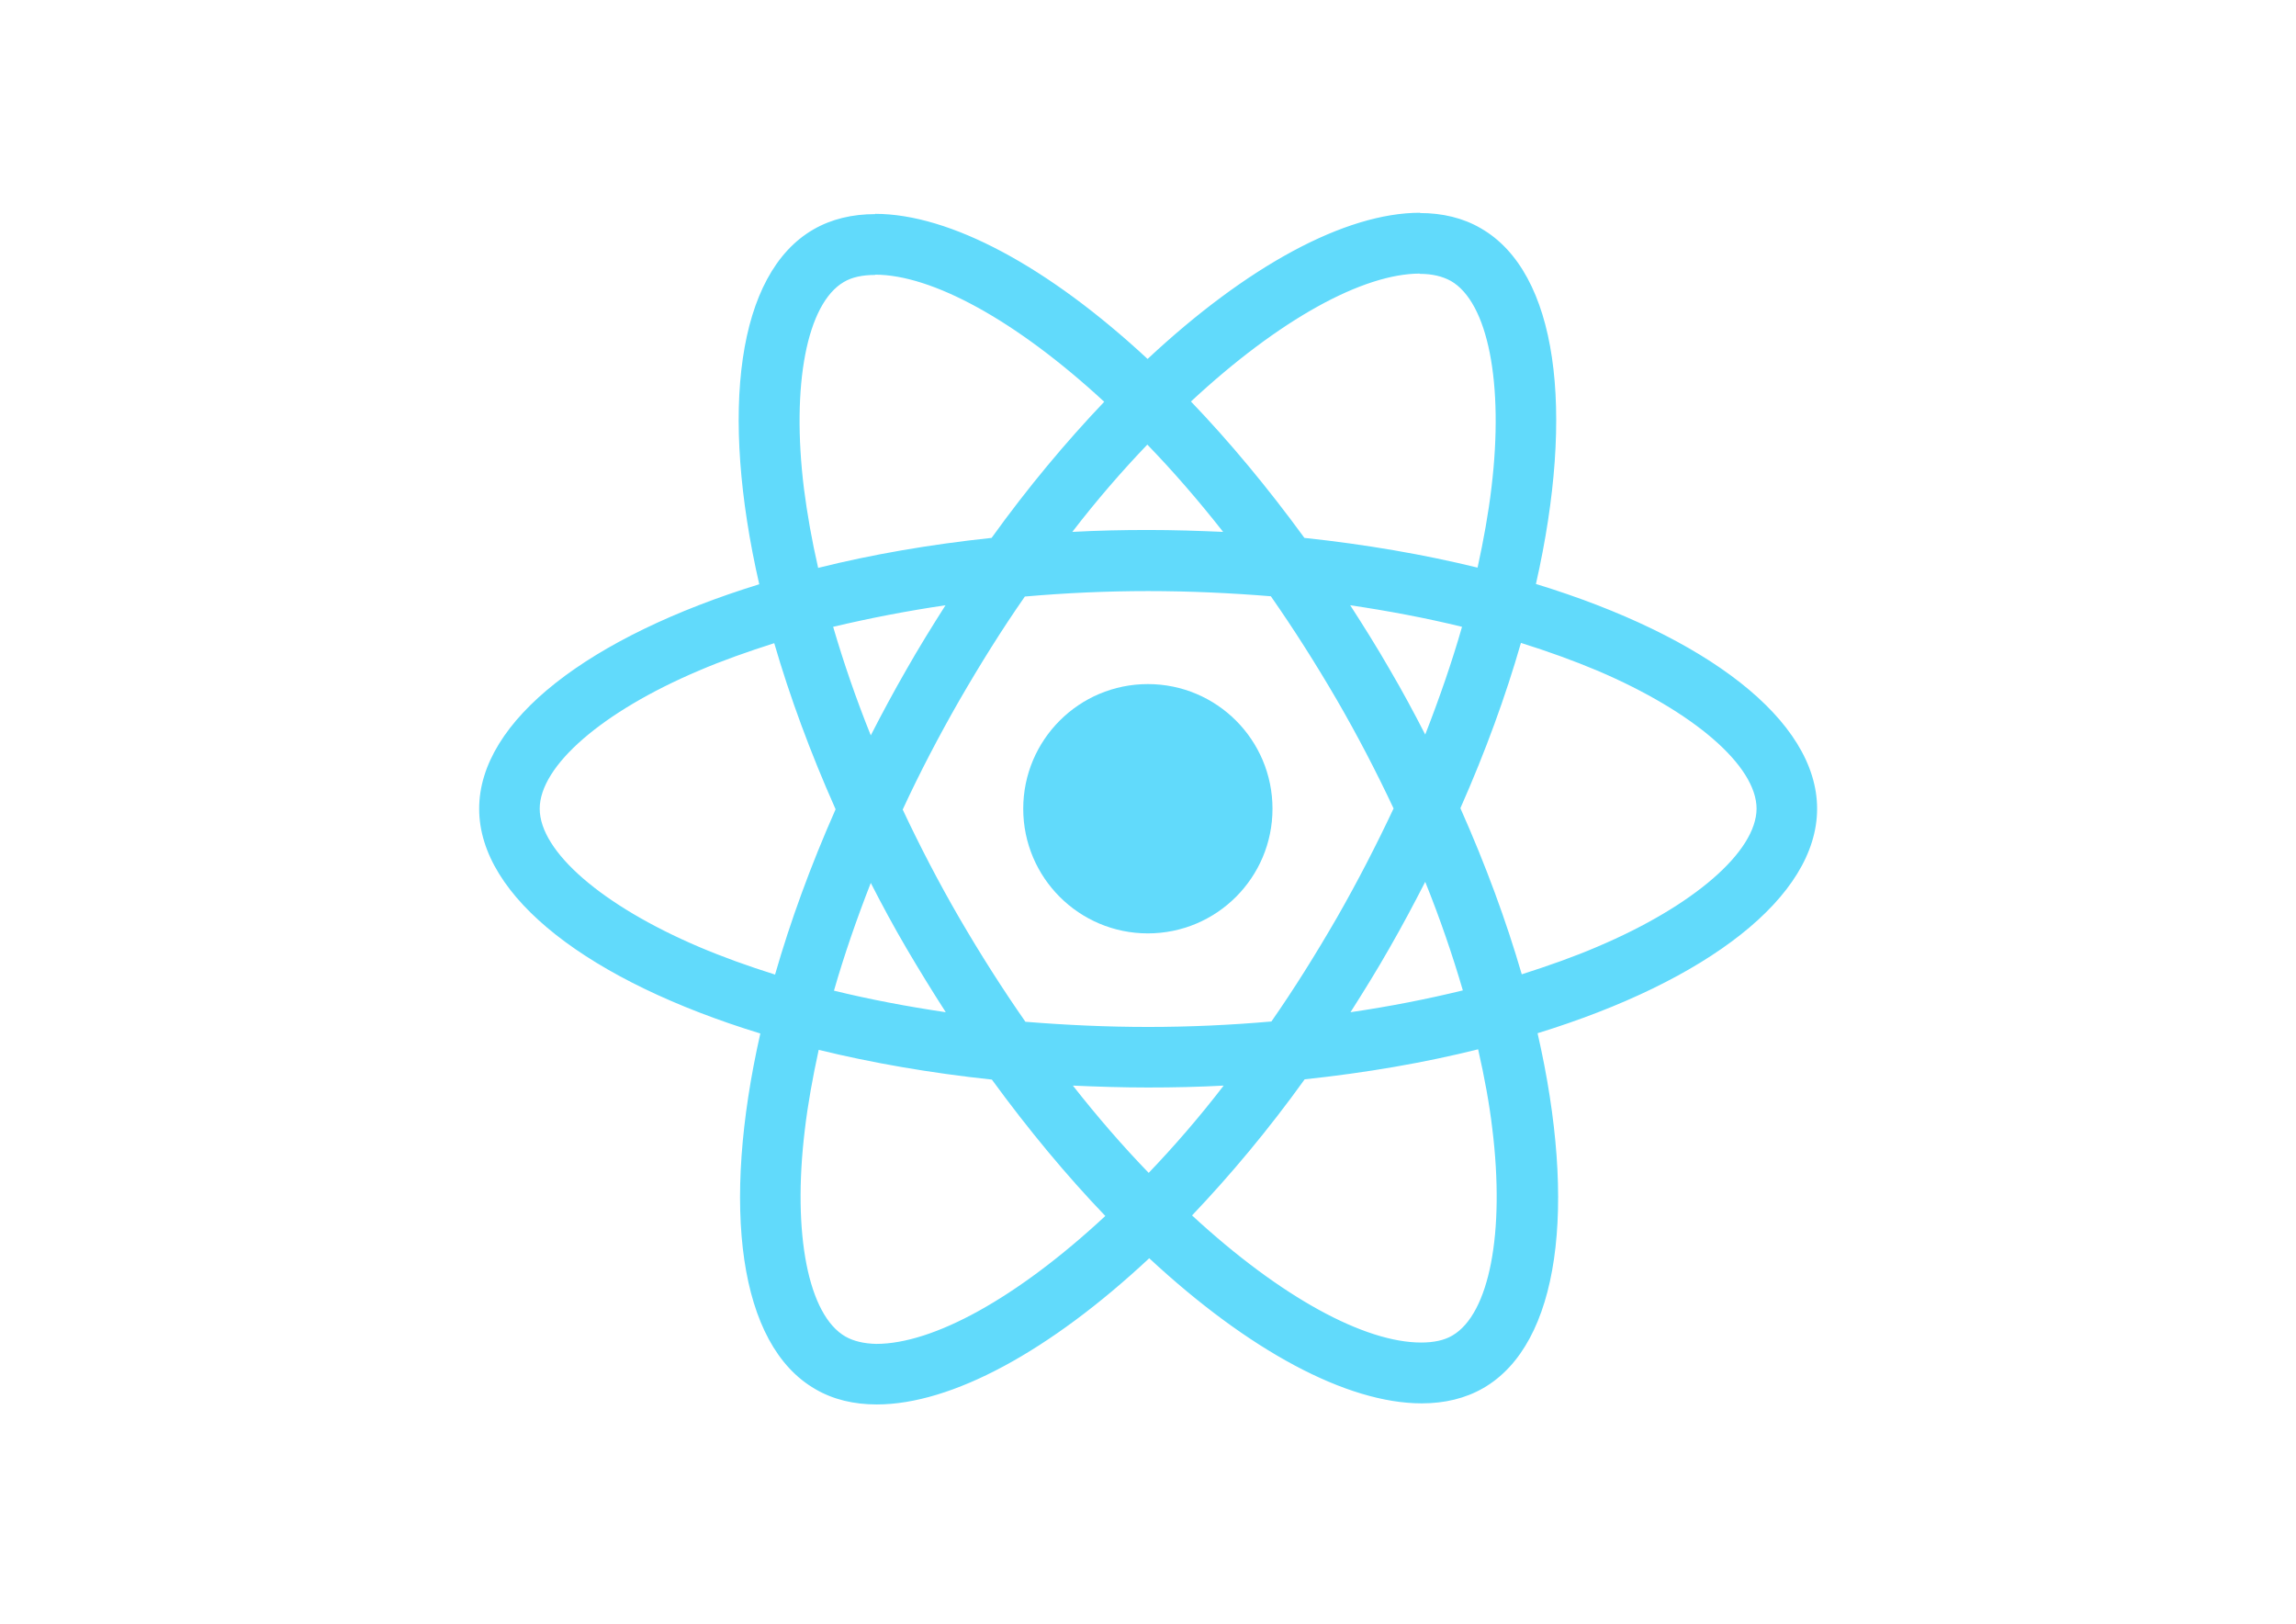
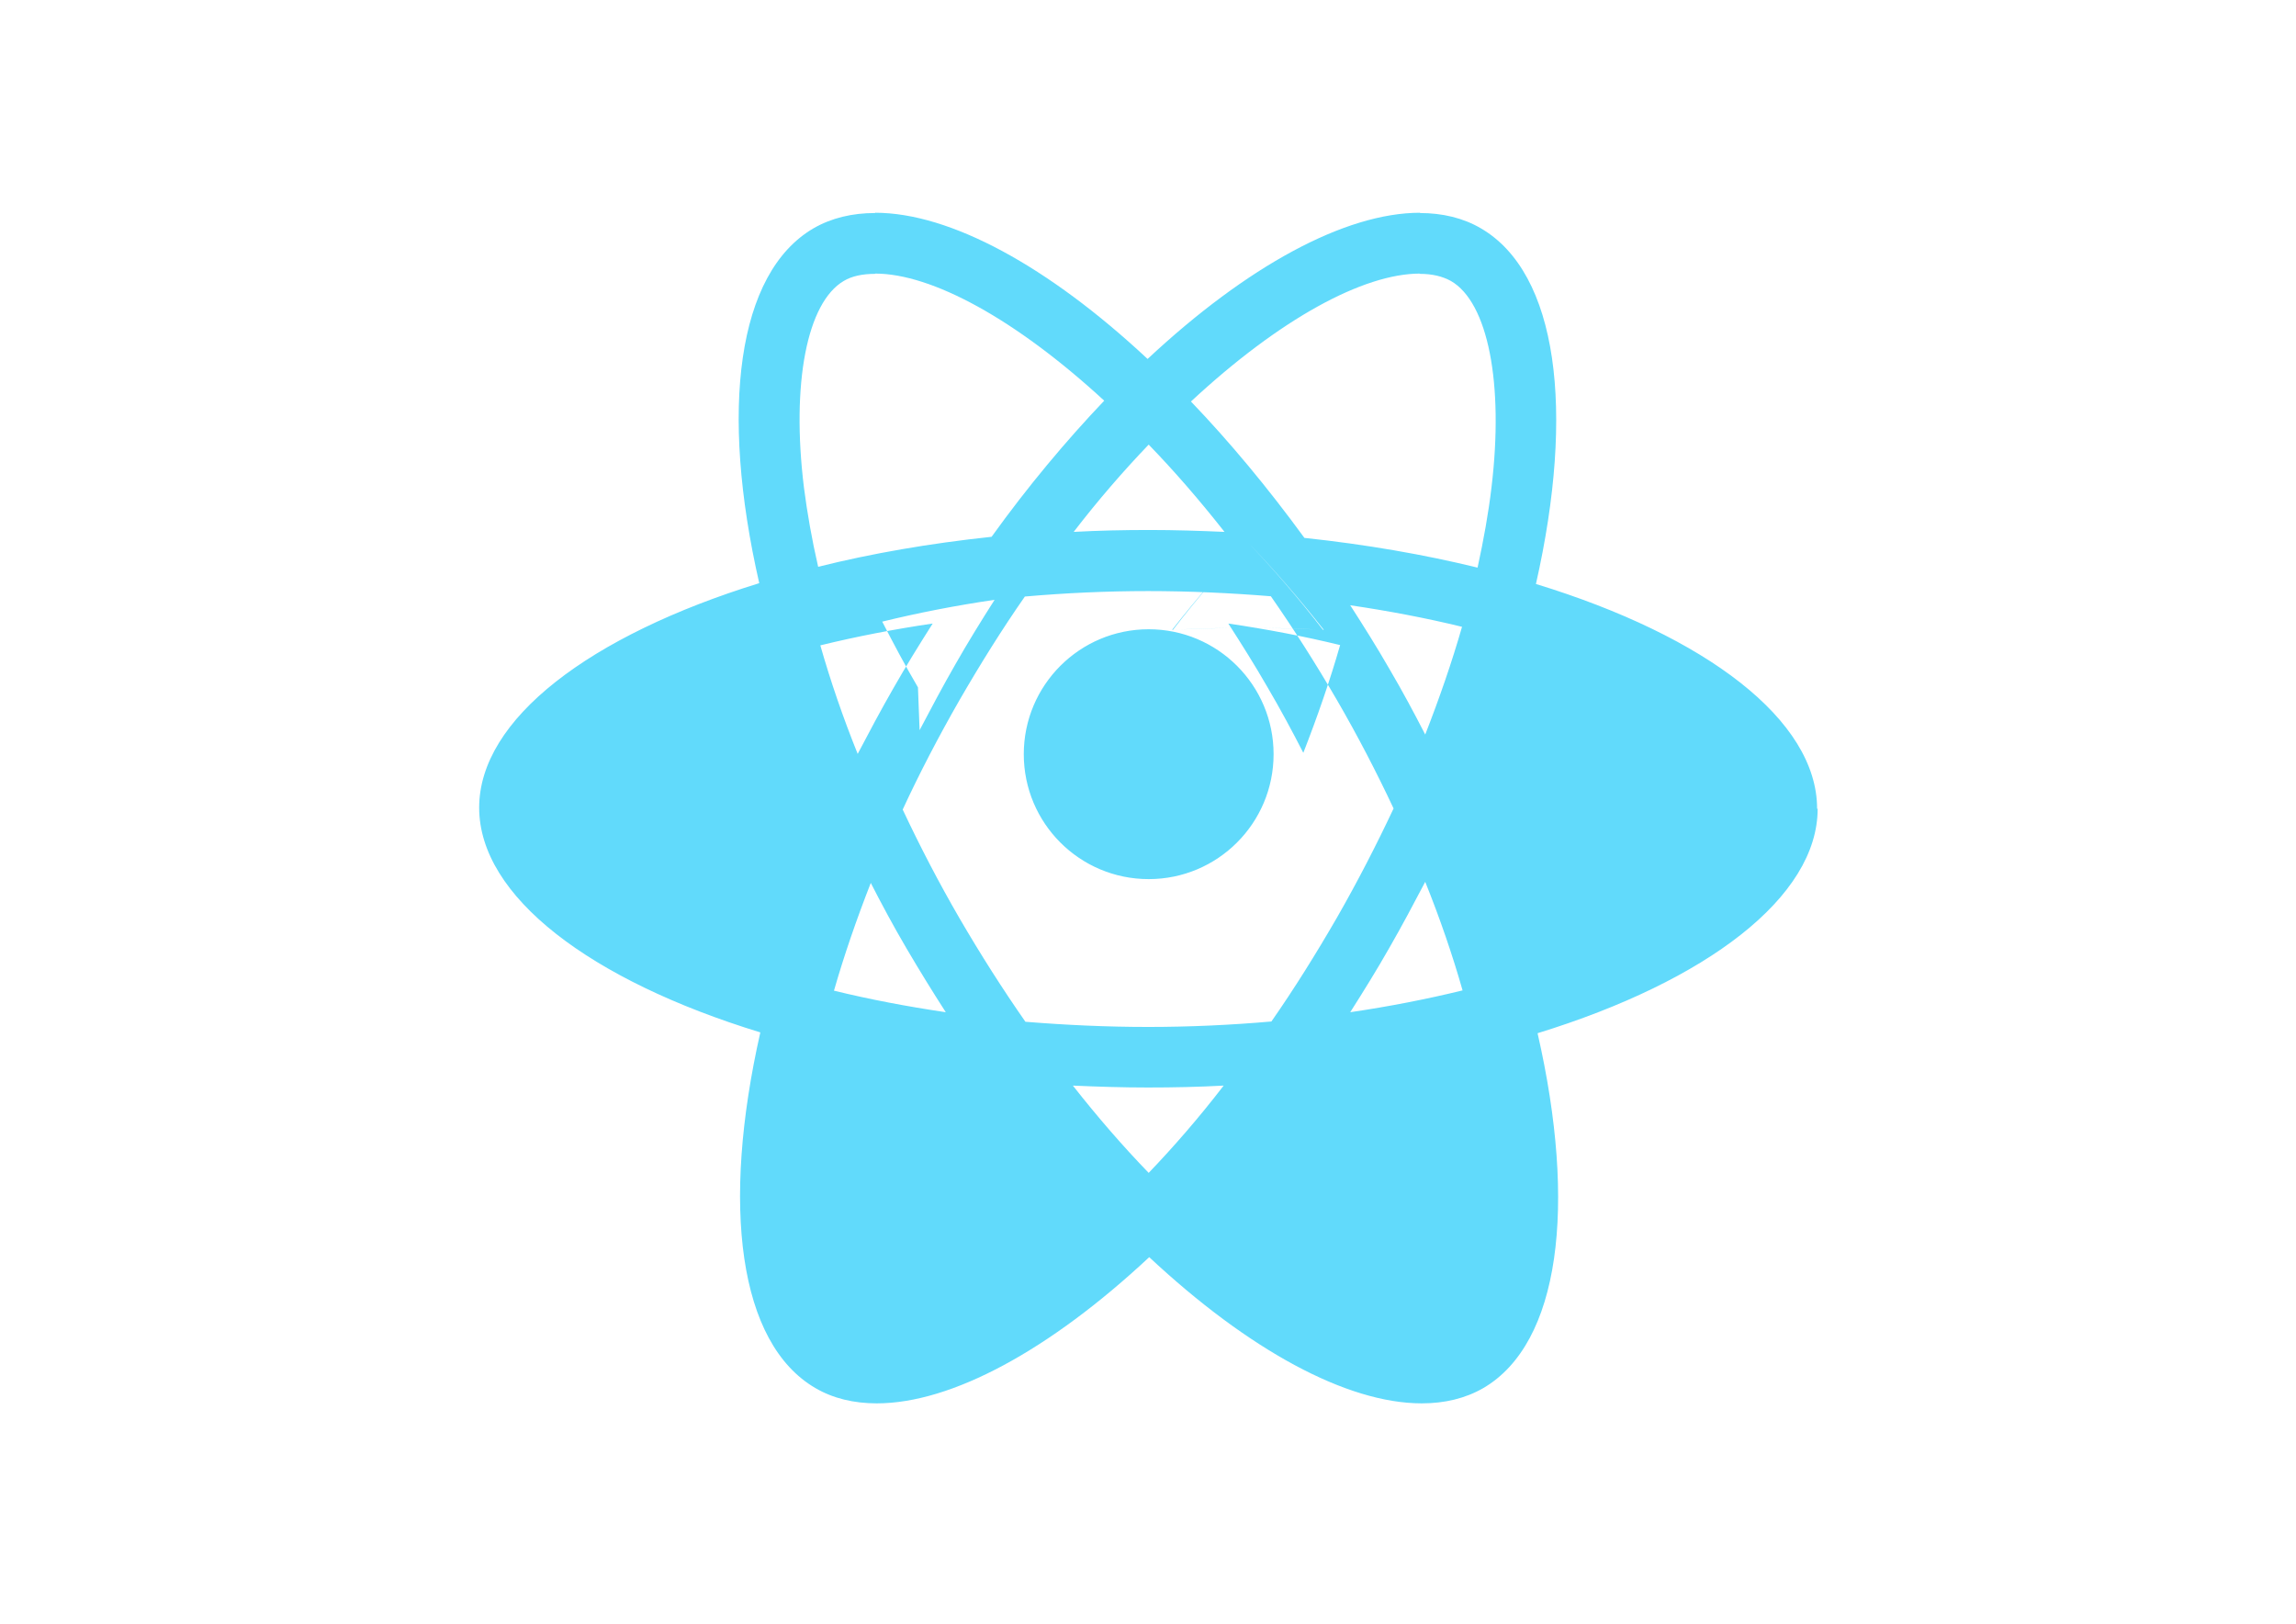
- <svg xmlns="http://www.w3.org/2000/svg" viewBox="0 0 841.9 595.3">
+ <svg xmlns="http://www.w3.org/2000/svg" width="841.9" height="595.3" viewBox="0 0 841.9 595.3">
  <g fill="#61DAFB">
-     <path d="M666.3 296.5c0-32.5-40.7-63.3-103.1-82.4 14.4-63.6 8-114.2-20.2-130.4-6.5-3.8-14.1-5.6-22.4-5.6v22.3c4.6 0 8.3.9 11.4 2.6 13.6 7.8 19.5 37.5 14.9 75.7-1.1 9.4-2.9 19.3-5.1 29.4-19.6-4.8-41-8.5-63.5-10.9-13.5-18.5-27.5-35.3-41.6-50 32.6-30.3 63.2-46.9 84-46.9V78c-27.5 0-63.5 19.6-99.9 53.6-36.4-33.8-72.4-53.2-99.9-53.2v22.3c20.7 0 51.4 16.5 84 46.6-14 14.7-28 31.4-41.3 49.9-22.6 2.4-44 6.1-63.6 11-2.3-10-4-19.7-5.2-29-4.7-38.2 1.1-67.9 14.6-75.8 3-1.8 6.9-2.6 11.5-2.6V78.5c-8.4 0-16 1.8-22.6 5.6-28.1 16.2-34.4 66.7-19.9 130.1-62.2 19.2-102.7 49.9-102.7 82.3 0 32.5 40.7 63.3 103.1 82.4-14.4 63.6-8 114.2 20.2 130.4 6.5 3.8 14.1 5.6 22.5 5.6 27.5 0 63.5-19.6 99.9-53.6 36.4 33.8 72.4 53.2 99.9 53.2 8.4 0 16-1.8 22.6-5.6 28.1-16.2 34.4-66.7 19.9-130.1 62-19.1 102.5-49.9 102.5-82.3zm-130.2-66.7c-3.7 12.9-8.3 26.2-13.5 39.5-4.1-8-8.4-16-13.1-24-4.6-8-9.5-15.8-14.4-23.4 14.2 2.1 27.9 4.7 41 7.9zm-45.8 106.5c-7.8 13.5-15.8 26.3-24.1 38.2-14.9 1.3-30 2-45.2 2-15.1 0-30.2-.7-45-1.9-8.3-11.9-16.4-24.6-24.2-38-7.6-13.1-14.5-26.4-20.8-39.8 6.2-13.4 13.2-26.8 20.7-39.9 7.8-13.5 15.8-26.3 24.1-38.2 14.9-1.3 30-2 45.2-2 15.1 0 30.2.7 45 1.9 8.3 11.9 16.4 24.6 24.2 38 7.6 13.1 14.5 26.4 20.8 39.8-6.3 13.4-13.2 26.8-20.7 39.9zm32.3-13c5.4 13.4 10 26.8 13.8 39.8-13.1 3.2-26.9 5.9-41.2 8 4.9-7.7 9.8-15.6 14.4-23.7 4.6-8 8.9-16.1 13-24.1zM421.2 430c-9.3-9.6-18.6-20.3-27.8-32 9 .4 18.2.7 27.5.7 9.4 0 18.7-.2 27.8-.7-9 11.7-18.3 22.4-27.5 32zm-74.4-58.9c-14.2-2.1-27.9-4.7-41-7.9 3.7-12.9 8.3-26.2 13.5-39.5 4.1 8 8.4 16 13.1 24 4.7 8 9.5 15.8 14.4 23.4zM420.7 163c9.3 9.6 18.6 20.3 27.8 32-9-.4-18.2-.7-27.5-.7-9.4 0-18.7.2-27.8.7 9-11.7 18.3-22.4 27.5-32zm-74 58.9c-4.9 7.7-9.8 15.6-14.4 23.7-4.6 8-8.9 16-13 24-5.4-13.4-10-26.8-13.8-39.8 13.1-3.1 26.9-5.8 41.2-7.9zm-90.5 125.2c-35.4-15.1-58.3-34.9-58.3-50.6 0-15.7 22.9-35.6 58.3-50.6 8.6-3.7 18-7 27.7-10.1 5.7 19.6 13.2 40 22.5 60.9-9.2 20.8-16.6 41.1-22.2 60.6-9.9-3.1-19.3-6.5-28-10.2zM310 490c-13.6-7.8-19.5-37.5-14.9-75.7 1.1-9.4 2.9-19.3 5.1-29.4 19.6 4.8 41 8.5 63.5 10.9 13.5 18.5 27.5 35.3 41.6 50-32.6 30.3-63.2 46.9-84 46.9-4.5-.1-8.3-1-11.3-2.7zm237.2-76.2c4.7 38.2-1.1 67.9-14.6 75.8-3 1.8-6.9 2.6-11.5 2.6-20.7 0-51.4-16.5-84-46.6 14-14.7 28-31.4 41.3-49.9 22.6-2.4 44-6.1 63.6-11 2.3 10.1 4.1 19.8 5.2 29.1zm38.5-66.7c-8.6 3.7-18 7-27.7 10.1-5.7-19.6-13.2-40-22.5-60.9 9.2-20.8 16.6-41.1 22.2-60.6 9.9 3.1 19.3 6.5 28.1 10.2 35.4 15.1 58.3 34.9 58.3 50.6-.1 15.7-23 35.6-58.4 50.6zM320.8 78.4z" />
-     <circle cx="420.9" cy="296.5" r="45.7" />
-     <path d="M520.5 78.1z" />
+     <path d="M666.3 296.5c0-32.5-40.7-63.3-103.1-82.4 14.4-63.6 8-114-20.2-130.4-6.5-3.8-14.1-5.6-22.4-5.6v22.3c4.6 0 8.3.9 11.4 2.6 13.6 7.8 19.5 37.5 14.9 75.7-1.1 9.4-2.9 19.3-5.1 29.4-19.6-4.8-41-8.5-63.5-10.9-13.5-18.5-27.5-35.3-41.6-50 32.6-30.3 63.2-46.9 84-46.9V78c-27.5 0-63.5 19.6-99.9 53.6-36.4-34-72.4-53.6-99.9-53.6v22.3c20.7 0 51.4 16.6 84 46.6-14 14.7-28 31.4-41.3 49.9-22.6 2.4-44 6.1-63.6 11-2.3-10-4-19.7-5.2-29-4.7-38.2 1.1-67.9 14.6-75.8 3-1.8 6.9-2.6 11.5-2.6V78.1c-8.4 0-16 1.8-22.6 5.6-28.1 16.4-34.4 66.7-19.9 130.1-62.2 19.2-102.7 49.9-102.7 82.3 0 32.5 40.7 63.3 103.1 82.4-14.4 63.6-8 114 20.2 130.4 6.5 3.8 14.1 5.6 22.5 5.6 27.5 0 63.5-19.6 99.9-53.6 36.4 34 72.4 53.6 99.9 53.6 8.4 0 16-1.8 22.6-5.6 28.1-16.4 34.4-66.7 19.9-130.1 62-19.1 102.7-49.9 102.7-82.3zm-130.2-66.7c-3.7 12.9-8.3 26.2-13.5 39.5-4.1-8-8.4-16-13.1-24-4.6-8-9.5-15.8-14.4-23.4 14.2 2.1 27.9 4.7 41 7.9zm-45.8 106.5c-7.8 13.5-15.8 26.3-24.1 38.2-14.9 1.3-30 2-45.2 2-15.1 0-30.2-.7-45-1.9-8.3-11.9-16.4-24.6-24.2-38-7.6-13.1-14.5-26.4-20.8-39.8 6.2-13.4 13.2-26.8 20.7-39.9 7.8-13.5 15.8-26.3 24.1-38.2 14.9-1.3 30-2 45.2-2 15.1 0 30.2.7 45 1.9 8.3 11.9 16.4 24.6 24.2 38 7.6 13.1 14.5 26.4 20.8 39.8-6.3 13.4-13.2 26.8-20.7 39.9zm32.3-13c5.4 13.4 10 26.8 13.7 39.8-13.1 3.2-26.9 5.9-41.2 8 4.9-7.7 9.8-15.6 14.4-23.7 4.6-8 8.9-16.1 13.1-24.1zM421.2 430c-9.3-9.6-18.6-20.3-27.8-32 9 .4 18.2.7 27.5.7 9.4 0 18.7-.2 27.8-.7-9 11.7-18.3 22.4-27.5 32zm-74.4-58.9c-14.2-2.1-27.9-4.7-41-7.9 3.7-12.9 8.3-26.2 13.5-39.5 4.1 8 8.4 16 13.1 24 4.7 8 9.5 15.8 14.4 23.4zm-32.3-94.7c-5.4-13.4-10-26.8-13.7-39.8 13.1-3.2 26.9-5.9 41.2-8-4.9 7.7-9.8 15.6-14.4 23.7-4.6 8-8.9 16.1-13.1 24.1zm170.6-45.5c-9-11.7-18.3-22.4-27.5-32 9.3 9.6 18.6 20.3 27.8 32-9-.4-18.2-.7-27.5-.7-9.4 0-18.7.2-27.8.7 9-11.7 18.3-22.4 27.5-32-9.3 9.6-18.6 20.3-27.8 32 9-.4 18.2-.7 27.5-.7 9.4 0 18.7.2 27.8.7zM421.2 163c9.3 9.6 18.6 20.3 27.8 32-9-.4-18.2-.7-27.5-.7-9.4 0-18.7.2-27.8.7 9-11.7 18.3-22.4 27.5-32zM336.6 252c-4.7-8-9-16.1-13.1-24.1 13.1-3.2 26.9-5.9 41.2-8-4.9 7.7-9.8 15.6-14.4 23.7-4.6 8-8.9 16.1-13.1 24.1zm128.2 0c-4.6-8-9.5-15.8-14.4-23.4 14.2 2.1 27.9 4.7 41 7.9-3.7 12.9-8.3 26.2-13.5 39.5-4.1-8-8.4-16-13.1-24zM421.2 230.7c-25.3 0-45.8 20.5-45.8 45.8s20.5 45.8 45.8 45.8 45.8-20.5 45.8-45.8-20.5-45.8-45.8-45.8z" />
  </g>
</svg>
